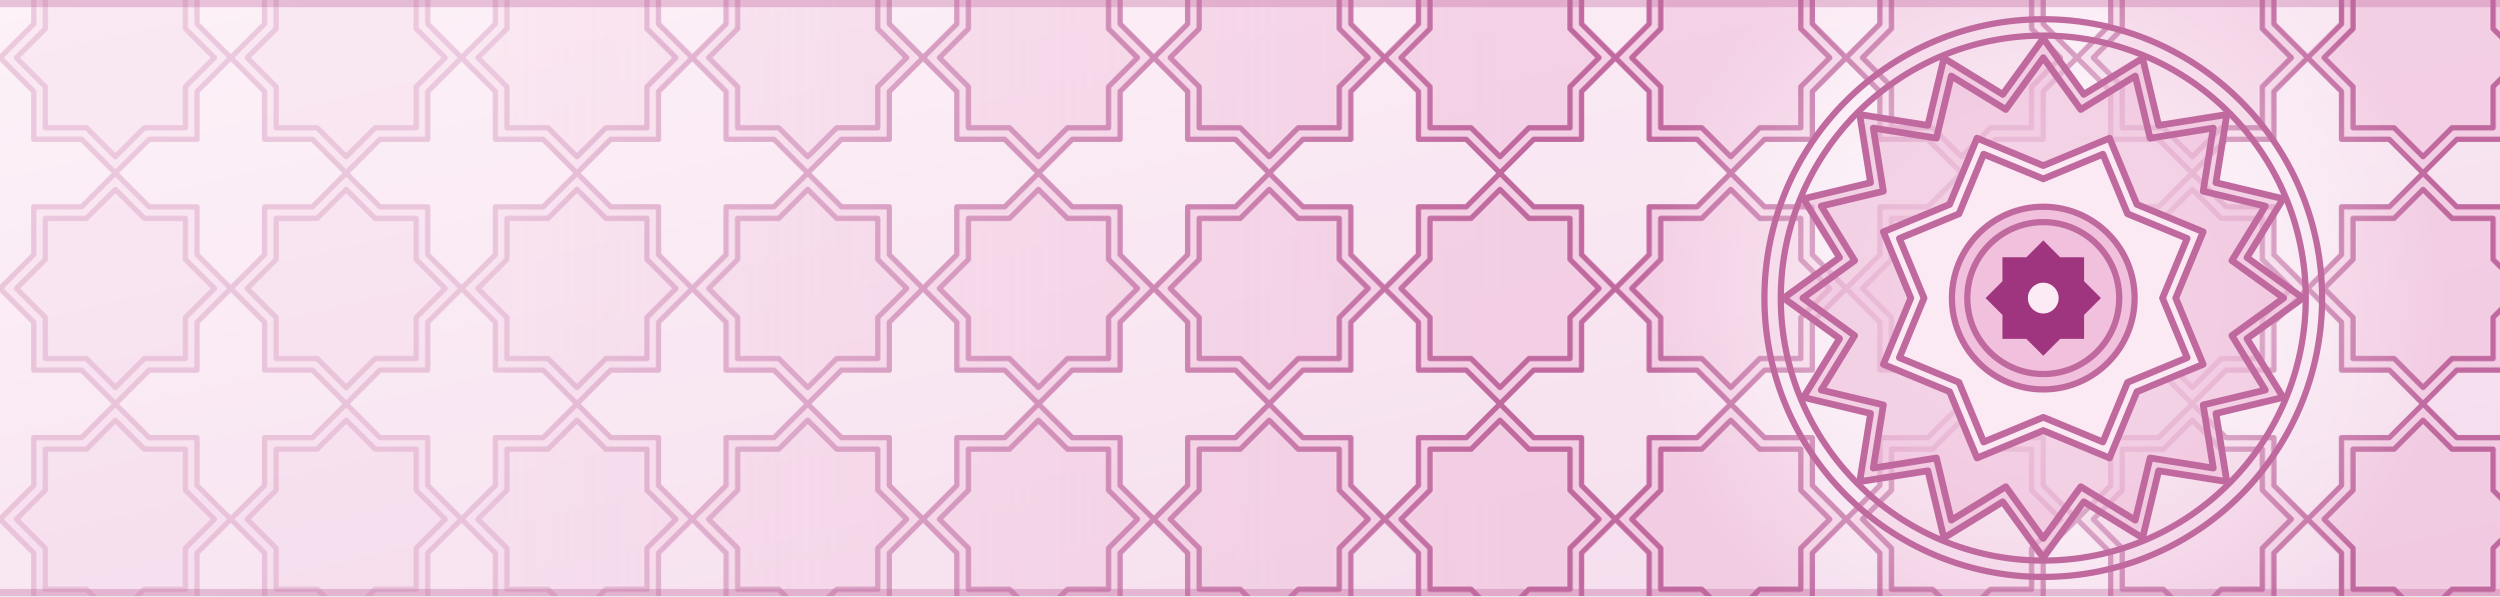
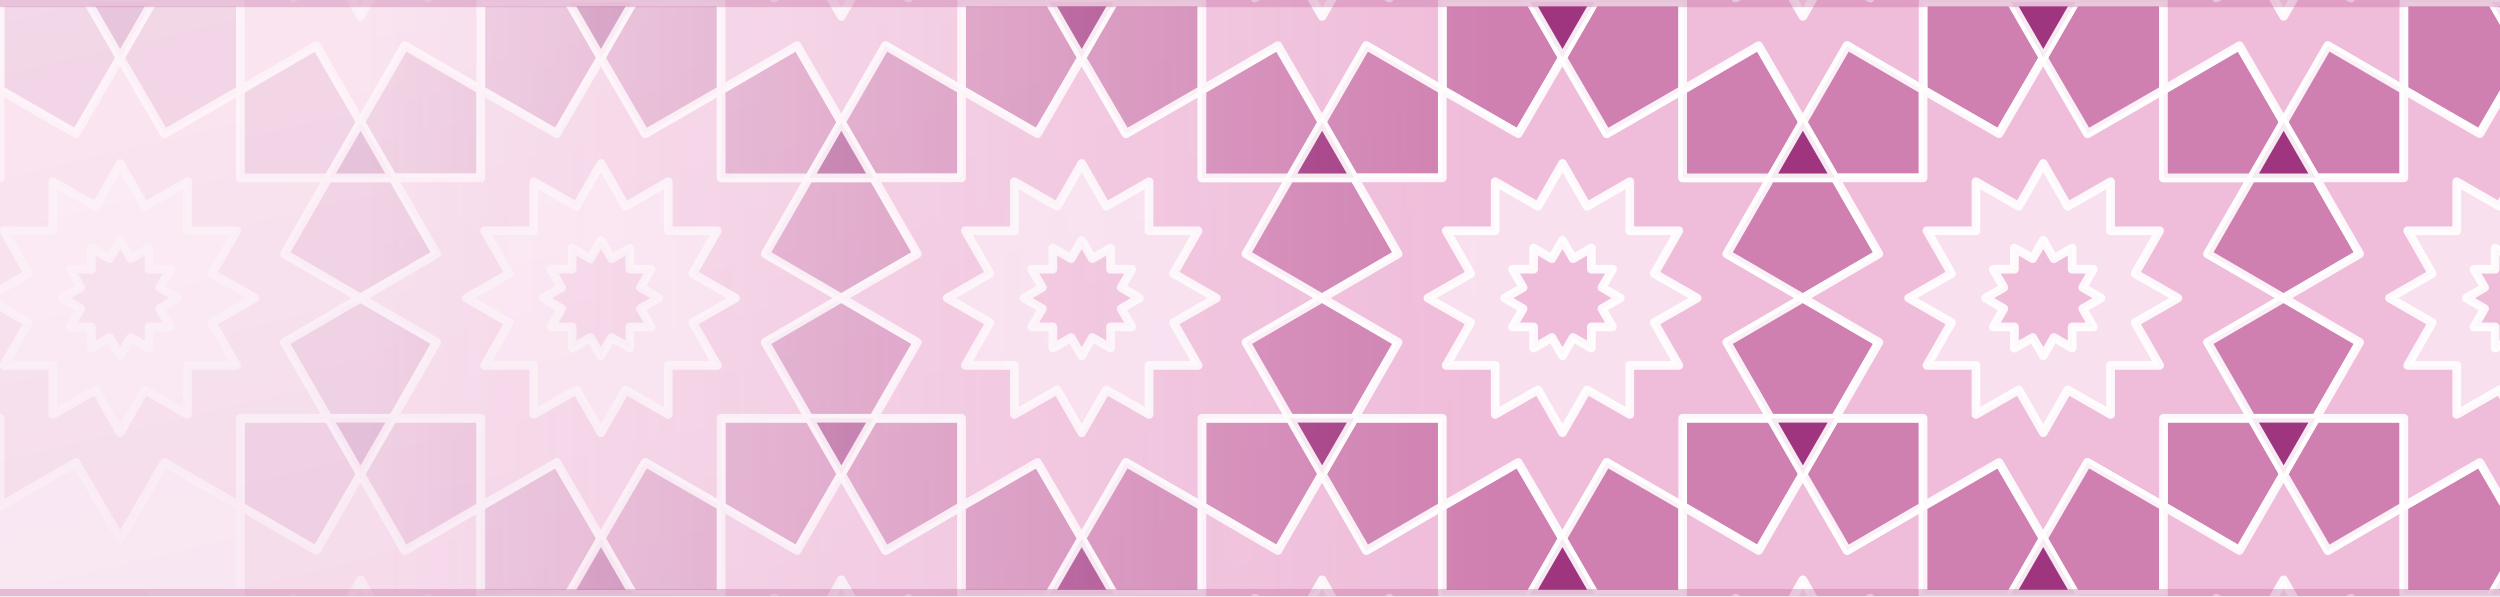
<svg xmlns="http://www.w3.org/2000/svg" viewBox="0 0 520 124" width="520" height="124" preserveAspectRatio="xMaxYMax slice">
  <defs>
    <linearGradient id="bg-social" x1="0" y1="0" x2="1" y2="1">
      <stop offset="0" stop-color="#fdf2f8" />
      <stop offset="1" stop-color="#f4dbec" />
    </linearGradient>
    <linearGradient id="fg-social" x1="0" y1="0" x2="1" y2="0">
-       <stop offset=".2" stop-color="#4a4a4a" />
+       <stop offset=".15" stop-color="#3a3a3a" />
      <stop offset=".6" stop-color="#fff" />
    </linearGradient>
    <mask id="mk-social">
      <rect width="520" height="124" fill="url(#fg-social)" />
    </mask>
-     <pattern id="pt-social" width="48" height="48" patternUnits="userSpaceOnUse" patternTransform="translate(24 12)">
-       <path d="M0.00 -24.00L7.03 -16.97L16.97 -16.97L16.97 -7.03L24.00 0.00L16.97 7.03L16.97 16.97L7.03 16.97L0.00 24.00L-7.03 16.97L-16.97 16.97L-16.97 7.03L-24.00 0.00L-16.97 -7.03L-16.97 -16.97L-7.03 -16.97Z" fill="#efbcd9" fill-opacity="0.55" stroke="none" />
-       <path d="M0.00 -24.00L7.03 -16.97L16.97 -16.97L16.97 -7.03L24.00 0.00L16.97 7.03L16.97 16.97L7.03 16.97L0.00 24.00L-7.03 16.97L-16.97 16.97L-16.97 7.03L-24.00 0.00L-16.97 -7.03L-16.97 -16.97L-7.03 -16.97Z" fill="none" stroke="#c0699f" stroke-width="1.1" stroke-linejoin="round" />
-       <path d="M0.00 -20.60L6.03 -14.57L14.57 -14.57L14.57 -6.03L20.60 0.00L14.57 6.03L14.57 14.57L6.03 14.57L0.00 20.60L-6.03 14.57L-14.57 14.57L-14.57 6.03L-20.60 0.00L-14.57 -6.03L-14.57 -14.57L-6.03 -14.57Z" fill="none" stroke="#c0699f" stroke-width="1.1" stroke-linejoin="round" />
-       <path d="M0.00 24.00L7.03 31.03L16.97 31.03L16.97 40.97L24.00 48.00L16.97 55.03L16.97 64.97L7.03 64.97L0.00 72.00L-7.03 64.97L-16.97 64.97L-16.97 55.03L-24.00 48.00L-16.97 40.97L-16.97 31.03L-7.03 31.03Z" fill="#efbcd9" fill-opacity="0.55" stroke="none" />
-       <path d="M0.00 24.00L7.03 31.03L16.97 31.03L16.97 40.97L24.00 48.00L16.97 55.03L16.97 64.97L7.03 64.97L0.00 72.00L-7.03 64.97L-16.97 64.97L-16.97 55.03L-24.00 48.00L-16.97 40.97L-16.97 31.03L-7.03 31.03Z" fill="none" stroke="#c0699f" stroke-width="1.1" stroke-linejoin="round" />
-       <path d="M0.00 27.40L6.03 33.43L14.57 33.43L14.57 41.97L20.60 48.00L14.57 54.03L14.57 62.57L6.03 62.57L0.00 68.60L-6.03 62.57L-14.57 62.57L-14.57 54.03L-20.60 48.00L-14.57 41.97L-14.57 33.43L-6.03 33.43Z" fill="none" stroke="#c0699f" stroke-width="1.1" stroke-linejoin="round" />
-       <path d="M48.00 -24.00L55.03 -16.97L64.97 -16.97L64.97 -7.03L72.00 0.00L64.97 7.03L64.97 16.97L55.03 16.97L48.00 24.00L40.97 16.97L31.03 16.97L31.03 7.03L24.00 0.00L31.03 -7.03L31.03 -16.97L40.97 -16.97Z" fill="#efbcd9" fill-opacity="0.55" stroke="none" />
-       <path d="M48.00 -24.00L55.03 -16.97L64.97 -16.97L64.97 -7.03L72.00 0.00L64.97 7.03L64.97 16.97L55.03 16.97L48.00 24.00L40.97 16.97L31.03 16.97L31.03 7.03L24.00 0.00L31.03 -7.03L31.03 -16.97L40.97 -16.97Z" fill="none" stroke="#c0699f" stroke-width="1.1" stroke-linejoin="round" />
-       <path d="M48.00 -20.60L54.03 -14.57L62.57 -14.57L62.57 -6.03L68.60 0.00L62.57 6.03L62.57 14.57L54.03 14.57L48.00 20.60L41.97 14.57L33.43 14.57L33.43 6.03L27.40 0.00L33.43 -6.03L33.43 -14.57L41.97 -14.57Z" fill="none" stroke="#c0699f" stroke-width="1.1" stroke-linejoin="round" />
-       <path d="M48.00 24.00L55.03 31.03L64.97 31.03L64.97 40.97L72.00 48.00L64.97 55.03L64.97 64.97L55.03 64.97L48.00 72.00L40.97 64.97L31.03 64.97L31.03 55.03L24.00 48.00L31.03 40.97L31.03 31.03L40.97 31.03Z" fill="#efbcd9" fill-opacity="0.55" stroke="none" />
-       <path d="M48.00 24.00L55.03 31.03L64.97 31.03L64.97 40.97L72.00 48.00L64.97 55.03L64.97 64.97L55.03 64.97L48.00 72.00L40.97 64.97L31.03 64.97L31.03 55.03L24.00 48.00L31.03 40.97L31.03 31.03L40.97 31.03Z" fill="none" stroke="#c0699f" stroke-width="1.1" stroke-linejoin="round" />
-       <path d="M48.00 27.40L54.03 33.43L62.57 33.43L62.57 41.97L68.60 48.00L62.57 54.03L62.57 62.57L54.03 62.57L48.00 68.60L41.97 62.57L33.43 62.57L33.43 54.03L27.40 48.00L33.43 41.97L33.43 33.43L41.97 33.43Z" fill="none" stroke="#c0699f" stroke-width="1.1" stroke-linejoin="round" />
-     </pattern>
-     <radialGradient id="gl-social" cx="50%" cy="50%" r="50%">
-       <stop offset="0" stop-color="#fff" stop-opacity=".9" />
-       <stop offset="1" stop-color="#fff" stop-opacity="0" />
-     </radialGradient>
  </defs>
  <rect width="520" height="124" fill="url(#bg-social)" />
-   <rect width="520" height="124" fill="url(#pt-social)" mask="url(#mk-social)" />
-   <circle cx="425" cy="62" r="84" fill="url(#gl-social)" />
-   <path d="M367 62a58 58 0 1 0 116 0a58 58 0 1 0 -116 0Z" fill="none" stroke="#c0699f" stroke-width="1.3" stroke-linejoin="round" />
-   <path d="M370.4 62a54.6 54.6 0 1 0 109.2 0a54.6 54.6 0 1 0 -109.2 0Z" fill="none" stroke="#c0699f" stroke-width="1.3" stroke-linejoin="round" />
-   <path d="M425.00 8.00L433.43 19.63L445.66 12.11L449.00 26.08L463.18 23.82L460.92 38.00L474.89 41.34L467.37 53.57L479.00 62.00L467.37 70.43L474.89 82.66L460.92 86.00L463.18 100.18L449.00 97.92L445.66 111.89L433.43 104.37L425.00 116.00L416.57 104.37L404.34 111.89L401.00 97.92L386.82 100.18L389.08 86.00L375.11 82.66L382.63 70.43L371.00 62.00L382.63 53.57L375.11 41.34L389.08 38.00L386.82 23.82L401.00 26.08L404.34 12.11L416.57 19.63Z" fill="#efbcd9" fill-opacity="0.6" stroke="none" />
-   <path d="M425.00 8.00L433.43 19.63L445.66 12.11L449.00 26.08L463.18 23.82L460.92 38.00L474.89 41.34L467.37 53.57L479.00 62.00L467.37 70.43L474.89 82.66L460.92 86.00L463.18 100.18L449.00 97.92L445.66 111.89L433.43 104.37L425.00 116.00L416.57 104.37L404.34 111.89L401.00 97.92L386.82 100.18L389.08 86.00L375.11 82.66L382.63 70.43L371.00 62.00L382.63 53.57L375.11 41.34L389.08 38.00L386.82 23.82L401.00 26.08L404.34 12.11L416.57 19.63Z" fill="none" stroke="#c0699f" stroke-width="1.4" stroke-linejoin="round" />
-   <path d="M425.00 12.00L432.80 22.77L444.13 15.81L447.22 28.74L460.36 26.64L458.26 39.78L471.19 42.87L464.23 54.20L475.00 62.00L464.23 69.80L471.19 81.13L458.26 84.22L460.36 97.36L447.22 95.26L444.13 108.19L432.80 101.23L425.00 112.00L417.20 101.23L405.87 108.19L402.78 95.26L389.64 97.36L391.74 84.22L378.81 81.13L385.77 69.80L375.00 62.00L385.77 54.20L378.81 42.87L391.74 39.78L389.64 26.64L402.78 28.74L405.87 15.81L417.20 22.77Z" fill="none" stroke="#c0699f" stroke-width="1.4" stroke-linejoin="round" />
-   <path d="M438.78 28.74L444.48 42.52L458.26 48.22L452.55 62.00L458.26 75.78L444.48 81.48L438.78 95.26L425.00 89.55L411.22 95.26L405.52 81.48L391.74 75.78L397.45 62.00L391.74 48.22L405.52 42.52L411.22 28.74L425.00 34.45Z" fill="#fcebf5" fill-opacity="0.95" stroke="none" />
-   <path d="M438.78 28.74L444.48 42.52L458.26 48.22L452.55 62.00L458.26 75.78L444.48 81.48L438.78 95.26L425.00 89.55L411.22 95.26L405.52 81.48L391.74 75.78L397.45 62.00L391.74 48.22L405.52 42.52L411.22 28.74L425.00 34.45Z" fill="none" stroke="#c0699f" stroke-width="1.4" stroke-linejoin="round" />
-   <path d="M437.40 32.07L442.53 44.47L454.93 49.60L449.80 62.00L454.93 74.40L442.53 79.53L437.40 91.93L425.00 86.80L412.60 91.93L407.47 79.53L395.07 74.40L400.20 62.00L395.07 49.60L407.47 44.47L412.60 32.07L425.00 37.20Z" fill="none" stroke="#c0699f" stroke-width="1.4" stroke-linejoin="round" />
-   <path d="M406 62a19 19 0 1 0 38 0a19 19 0 1 0 -38 0Z" fill="#efbcd9" fill-opacity="0.9" stroke="none" />
-   <path d="M406 62a19 19 0 1 0 38 0a19 19 0 1 0 -38 0Z" fill="none" stroke="#c0699f" stroke-width="1.3" stroke-linejoin="round" />
-   <path d="M409.2 62a15.8 15.8 0 1 0 31.6 0a15.8 15.8 0 1 0 -31.6 0Z" fill="none" stroke="#c0699f" stroke-width="1.3" stroke-linejoin="round" />
-   <path d="M425.00 50.00L428.51 53.51L433.49 53.51L433.49 58.49L437.00 62.00L433.49 65.51L433.49 70.49L428.51 70.49L425.00 74.00L421.49 70.49L416.51 70.49L416.51 65.51L413.00 62.00L416.51 58.49L416.51 53.51L421.49 53.51Z" fill="#a0357f" />
-   <circle cx="425" cy="62" r="3.2" fill="#fcebf5" />
+   <g mask="url(#mk-social)" stroke="#fff" stroke-opacity=".9" stroke-width="1.8" stroke-linejoin="round">
+     <path d="M18.3 0.4L0.0 0.4L0.0 18.7L15.8 27.8L25.0 12.0Z" fill="#cf7fb0" />
+     <path d="M0.0 0.4L18.3 0.4L9.2 -15.5L25.0 -24.6L9.2 -33.8L18.3 -49.6L0.0 -49.6L0.0 -67.9L-15.8 -58.8L-25.0 -74.6L-34.2 -58.8L-50.0 -67.9L-50.0 -49.6L-68.3 -49.6L-59.2 -33.8L-75.0 -24.6L-59.2 -15.5L-68.3 0.4L-50.0 0.4L-50.0 18.7L-34.2 9.5L-25.0 25.4L-15.8 9.5L0.0 18.7Z" fill="#efbcd9" />
+     <path d="M-11.0 -10.6L-0.8 -10.6L-5.9 -19.5L3.0 -24.6L-5.9 -29.7L-0.8 -38.6L-11.0 -38.6L-11.0 -48.9L-19.9 -43.7L-25.0 -52.6L-30.1 -43.7L-39.0 -48.9L-39.0 -38.6L-49.2 -38.6L-44.1 -29.7L-53.0 -24.6L-44.1 -19.5L-49.2 -10.6L-39.0 -10.6L-39.0 -0.4L-30.1 -5.5L-25.0 3.4L-19.9 -5.5L-11.0 -0.4Z" fill="#f9e0ef" />
+     <path d="M-19.0 -18.6L-14.6 -18.6L-16.8 -22.4L-13.0 -24.6L-16.8 -26.8L-14.6 -30.6L-19.0 -30.6L-19.0 -35.0L-22.8 -32.8L-25.0 -36.6L-27.2 -32.8L-31.0 -35.0L-31.0 -30.6L-35.4 -30.6L-33.2 -26.8L-37.0 -24.6L-33.2 -22.4L-35.4 -18.6L-31.0 -18.6L-31.0 -14.2L-27.2 -16.4L-25.0 -12.6L-22.8 -16.4L-19.0 -14.2Z" fill="#efbcd9" />
+     <path d="M9.2 -15.5L18.3 0.4L31.7 0.4L40.8 -15.5L25.0 -24.6Z" fill="#cf7fb0" />
+     <path d="M68.3 87.0L50.0 87.0L50.0 105.3L65.8 114.5L75.0 98.6Z" fill="#cf7fb0" />
+     <path d="M50.0 87.0L68.3 87.0L59.2 71.2L75.0 62.0L59.2 52.8L68.3 37.0L50.0 37.0L50.0 18.7L34.2 27.8L25.0 12.0L15.8 27.8L0.0 18.7L0.0 37.0L-18.3 37.0L-9.2 52.8L-25.0 62.0L-9.2 71.2L-18.3 87.0L0.0 87.0L0.0 105.3L15.8 96.2L25.0 112.0L34.2 96.2L50.0 105.3Z" fill="#efbcd9" />
+     <path d="M39.0 76.0L49.2 76.0L44.1 67.1L53.0 62.0L44.1 56.9L49.2 48.0L39.0 48.0L39.0 37.8L30.1 42.9L25.0 34.0L19.9 42.9L11.0 37.8L11.0 48.0L0.8 48.0L5.9 56.9L-3.0 62.0L5.9 67.1L0.8 76.0L11.0 76.0L11.0 86.2L19.9 81.1L25.0 90.0L30.1 81.1L39.0 86.2Z" fill="#f9e0ef" />
+     <path d="M31.0 68.0L35.4 68.0L33.2 64.2L37.0 62.0L33.2 59.8L35.4 56.0L31.0 56.0L31.0 51.6L27.2 53.8L25.0 50.0L22.8 53.8L19.0 51.6L19.0 56.0L14.6 56.0L16.8 59.8L13.0 62.0L16.8 64.2L14.6 68.0L19.0 68.0L19.0 72.4L22.8 70.2L25.0 74.0L27.2 70.2L31.0 72.4Z" fill="#efbcd9" />
+     <path d="M59.2 71.2L68.3 87.0L81.7 87.0L90.8 71.2L75.0 62.0Z" fill="#cf7fb0" />
+     <path d="M25.0 12.0L34.2 27.8L50.0 18.7L50.0 0.4L31.7 0.4Z" fill="#cf7fb0" />
+     <path d="M50.0 18.7L50.0 37.0L68.3 37.0L75.0 25.4L65.8 9.5Z" fill="#cf7fb0" />
+     <path d="M68.3 37.0L59.2 52.8L75.0 62.0L90.8 52.8L81.7 37.0Z" fill="#cf7fb0" />
+     <path d="M100.0 173.6L118.3 173.6L109.2 157.8L125.0 148.6L109.2 139.5L118.3 123.6L100.0 123.6L100.0 105.3L84.2 114.5L75.0 98.6L65.8 114.5L50.0 105.3L50.0 123.6L31.7 123.6L40.8 139.5L25.0 148.6L40.8 157.8L31.7 173.6L50.0 173.6L50.0 191.9L65.8 182.8L75.0 198.6L84.2 182.8L100.0 191.9Z" fill="#efbcd9" />
+     <path d="M89.0 162.6L99.2 162.6L94.1 153.7L103.0 148.6L94.1 143.5L99.2 134.6L89.0 134.6L89.0 124.4L80.1 129.5L75.0 120.6L69.9 129.5L61.0 124.4L61.0 134.6L50.8 134.6L55.9 143.5L47.0 148.6L55.9 153.7L50.8 162.6L61.0 162.6L61.0 172.9L69.9 167.7L75.0 176.6L80.1 167.7L89.0 172.9Z" fill="#f9e0ef" />
+     <path d="M81.0 154.6L85.4 154.6L83.2 150.8L87.0 148.6L83.2 146.4L85.4 142.6L81.0 142.6L81.0 138.2L77.2 140.4L75.0 136.6L72.8 140.4L69.0 138.2L69.0 142.6L64.6 142.6L66.8 146.4L63.0 148.6L66.8 150.8L64.6 154.6L69.0 154.6L69.0 159.0L72.8 156.8L75.0 160.6L77.2 156.8L81.0 159.0Z" fill="#efbcd9" />
+     <path d="M75.0 98.6L84.2 114.5L100.0 105.3L100.0 87.0L81.7 87.0Z" fill="#cf7fb0" />
+     <path d="M100.0 105.3L100.0 123.6L118.3 123.6L125.0 112.0L115.8 96.2Z" fill="#cf7fb0" />
+     <path d="M118.3 123.6L109.2 139.5L125.0 148.6L140.8 139.5L131.7 123.6Z" fill="#cf7fb0" />
+     <path d="M118.3 0.4L100.0 0.4L100.0 18.7L115.8 27.8L125.0 12.0Z" fill="#cf7fb0" />
+     <path d="M100.0 0.4L118.3 0.4L109.2 -15.5L125.0 -24.6L109.2 -33.8L118.3 -49.6L100.0 -49.6L100.0 -67.9L84.2 -58.8L75.0 -74.6L65.8 -58.8L50.0 -67.9L50.0 -49.6L31.7 -49.6L40.8 -33.8L25.0 -24.6L40.8 -15.5L31.7 0.4L50.0 0.4L50.0 18.7L65.8 9.5L75.0 25.4L84.2 9.5L100.0 18.7Z" fill="#efbcd9" />
+     <path d="M89.0 -10.6L99.2 -10.6L94.1 -19.5L103.0 -24.6L94.1 -29.7L99.2 -38.6L89.0 -38.6L89.0 -48.9L80.1 -43.7L75.0 -52.6L69.9 -43.7L61.0 -48.9L61.0 -38.6L50.8 -38.6L55.9 -29.7L47.0 -24.6L55.9 -19.5L50.8 -10.6L61.0 -10.6L61.0 -0.4L69.9 -5.5L75.0 3.4L80.1 -5.5L89.0 -0.4Z" fill="#f9e0ef" />
+     <path d="M81.0 -18.6L85.4 -18.6L83.2 -22.4L87.0 -24.6L83.2 -26.8L85.4 -30.6L81.0 -30.6L81.0 -35.0L77.2 -32.8L75.0 -36.6L72.8 -32.8L69.0 -35.0L69.0 -30.6L64.6 -30.6L66.8 -26.8L63.0 -24.6L66.8 -22.4L64.6 -18.6L69.0 -18.6L69.0 -14.2L72.8 -16.4L75.0 -12.6L77.2 -16.4L81.0 -14.2Z" fill="#efbcd9" />
+     <path d="M109.2 -15.5L118.3 0.4L131.7 0.4L140.8 -15.5L125.0 -24.6Z" fill="#cf7fb0" />
+     <path d="M100.0 18.7L84.2 9.5L75.0 25.4L81.7 37.0L100.0 37.0Z" fill="#cf7fb0" />
+     <path d="M168.3 87.0L150.0 87.0L150.0 105.3L165.8 114.5L175.0 98.6Z" fill="#cf7fb0" />
+     <path d="M150.0 87.0L168.3 87.0L159.2 71.2L175.0 62.0L159.2 52.8L168.3 37.0L150.0 37.0L150.0 18.7L134.2 27.8L125.0 12.0L115.8 27.8L100.0 18.7L100.0 37.0L81.7 37.0L90.8 52.8L75.0 62.0L90.8 71.2L81.7 87.0L100.0 87.0L100.0 105.3L115.8 96.2L125.0 112.0L134.2 96.2L150.0 105.3Z" fill="#efbcd9" />
+     <path d="M139.0 76.0L149.2 76.0L144.1 67.1L153.0 62.0L144.1 56.9L149.2 48.0L139.0 48.0L139.0 37.8L130.1 42.9L125.0 34.0L119.9 42.9L111.0 37.8L111.0 48.0L100.8 48.0L105.9 56.9L97.0 62.0L105.9 67.1L100.8 76.0L111.0 76.0L111.0 86.2L119.9 81.1L125.0 90.0L130.1 81.1L139.0 86.2Z" fill="#f9e0ef" />
+     <path d="M131.0 68.0L135.4 68.0L133.2 64.2L137.0 62.0L133.2 59.8L135.4 56.0L131.0 56.0L131.0 51.6L127.2 53.8L125.0 50.0L122.8 53.8L119.0 51.6L119.0 56.0L114.6 56.0L116.8 59.8L113.0 62.0L116.8 64.2L114.6 68.0L119.0 68.0L119.0 72.4L122.8 70.2L125.0 74.0L127.2 70.2L131.0 72.4Z" fill="#efbcd9" />
+     <path d="M159.2 71.2L168.3 87.0L181.7 87.0L190.8 71.2L175.0 62.0Z" fill="#cf7fb0" />
+     <path d="M150.0 105.3L134.2 96.2L125.0 112.0L131.7 123.6L150.0 123.6Z" fill="#cf7fb0" />
+     <path d="M125.0 12.0L134.2 27.8L150.0 18.7L150.0 0.4L131.7 0.4Z" fill="#cf7fb0" />
+     <path d="M150.0 18.7L150.0 37.0L168.3 37.0L175.0 25.4L165.8 9.5Z" fill="#cf7fb0" />
+     <path d="M168.3 37.0L159.2 52.8L175.0 62.0L190.8 52.8L181.7 37.0Z" fill="#cf7fb0" />
+     <path d="M200.0 173.6L218.3 173.6L209.2 157.8L225.0 148.6L209.2 139.5L218.3 123.6L200.0 123.6L200.0 105.3L184.2 114.5L175.0 98.6L165.8 114.5L150.0 105.3L150.0 123.6L131.7 123.6L140.8 139.5L125.0 148.6L140.8 157.8L131.7 173.6L150.0 173.6L150.0 191.9L165.8 182.8L175.0 198.6L184.2 182.8L200.0 191.9Z" fill="#efbcd9" />
+     <path d="M189.0 162.6L199.2 162.6L194.1 153.7L203.0 148.6L194.1 143.5L199.2 134.6L189.0 134.6L189.0 124.4L180.1 129.5L175.0 120.6L169.9 129.5L161.0 124.4L161.0 134.6L150.8 134.6L155.9 143.5L147.0 148.6L155.9 153.7L150.8 162.6L161.0 162.6L161.0 172.9L169.9 167.7L175.0 176.6L180.1 167.7L189.0 172.9Z" fill="#f9e0ef" />
+     <path d="M181.0 154.6L185.4 154.6L183.2 150.8L187.0 148.6L183.2 146.4L185.4 142.6L181.0 142.6L181.0 138.2L177.2 140.4L175.0 136.6L172.8 140.4L169.0 138.2L169.0 142.6L164.6 142.6L166.8 146.4L163.0 148.6L166.8 150.8L164.6 154.6L169.0 154.6L169.0 159.0L172.8 156.8L175.0 160.6L177.2 156.8L181.0 159.0Z" fill="#efbcd9" />
+     <path d="M175.0 98.6L184.2 114.5L200.0 105.3L200.0 87.0L181.7 87.0Z" fill="#cf7fb0" />
+     <path d="M200.0 105.3L200.0 123.6L218.3 123.6L225.0 112.0L215.8 96.2Z" fill="#cf7fb0" />
+     <path d="M218.3 123.6L209.2 139.5L225.0 148.6L240.8 139.5L231.7 123.6Z" fill="#cf7fb0" />
+     <path d="M218.3 0.4L200.0 0.4L200.0 18.7L215.8 27.8L225.0 12.0Z" fill="#cf7fb0" />
+     <path d="M200.0 0.4L218.3 0.4L209.2 -15.5L225.0 -24.6L209.2 -33.8L218.3 -49.6L200.0 -49.6L200.0 -67.9L184.2 -58.8L175.0 -74.6L165.8 -58.8L150.0 -67.9L150.0 -49.6L131.7 -49.6L140.8 -33.8L125.0 -24.6L140.8 -15.5L131.7 0.4L150.0 0.4L150.0 18.7L165.8 9.5L175.0 25.4L184.2 9.5L200.0 18.7Z" fill="#efbcd9" />
+     <path d="M189.0 -10.6L199.2 -10.6L194.1 -19.5L203.0 -24.6L194.1 -29.7L199.2 -38.6L189.0 -38.6L189.0 -48.9L180.1 -43.7L175.0 -52.6L169.9 -43.7L161.0 -48.9L161.0 -38.6L150.8 -38.6L155.9 -29.7L147.0 -24.6L155.9 -19.5L150.8 -10.6L161.0 -10.6L161.0 -0.4L169.9 -5.5L175.0 3.4L180.1 -5.5L189.0 -0.4Z" fill="#f9e0ef" />
+     <path d="M181.0 -18.6L185.4 -18.6L183.2 -22.4L187.0 -24.6L183.2 -26.8L185.4 -30.6L181.0 -30.6L181.0 -35.0L177.2 -32.8L175.0 -36.6L172.8 -32.8L169.0 -35.0L169.0 -30.6L164.6 -30.6L166.8 -26.8L163.0 -24.6L166.8 -22.4L164.6 -18.6L169.0 -18.6L169.0 -14.2L172.8 -16.4L175.0 -12.6L177.2 -16.4L181.0 -14.2Z" fill="#efbcd9" />
+     <path d="M209.2 -15.5L218.3 0.4L231.7 0.4L240.8 -15.5L225.0 -24.6Z" fill="#cf7fb0" />
+     <path d="M200.0 18.7L184.2 9.5L175.0 25.4L181.7 37.0L200.0 37.0Z" fill="#cf7fb0" />
+     <path d="M268.3 87.0L250.0 87.0L250.0 105.3L265.8 114.5L275.0 98.6Z" fill="#cf7fb0" />
+     <path d="M250.0 87.0L268.3 87.0L259.2 71.2L275.0 62.0L259.2 52.8L268.3 37.0L250.0 37.0L250.0 18.7L234.2 27.8L225.0 12.0L215.8 27.8L200.0 18.7L200.0 37.0L181.7 37.0L190.8 52.8L175.0 62.0L190.8 71.2L181.7 87.0L200.0 87.0L200.0 105.3L215.8 96.2L225.0 112.0L234.2 96.2L250.0 105.3Z" fill="#efbcd9" />
+     <path d="M239.0 76.0L249.2 76.0L244.1 67.1L253.0 62.0L244.1 56.9L249.2 48.0L239.0 48.0L239.0 37.8L230.1 42.9L225.0 34.0L219.9 42.9L211.0 37.8L211.0 48.0L200.8 48.0L205.9 56.9L197.0 62.0L205.9 67.1L200.8 76.0L211.0 76.0L211.0 86.2L219.9 81.1L225.0 90.0L230.1 81.1L239.0 86.2Z" fill="#f9e0ef" />
+     <path d="M231.0 68.0L235.4 68.0L233.2 64.2L237.0 62.0L233.2 59.8L235.4 56.0L231.0 56.0L231.0 51.6L227.2 53.8L225.0 50.0L222.8 53.8L219.0 51.6L219.0 56.0L214.6 56.0L216.8 59.8L213.0 62.0L216.8 64.2L214.6 68.0L219.0 68.0L219.0 72.4L222.8 70.2L225.0 74.0L227.2 70.2L231.0 72.4Z" fill="#efbcd9" />
+     <path d="M259.2 71.2L268.3 87.0L281.7 87.0L290.8 71.2L275.0 62.0Z" fill="#cf7fb0" />
+     <path d="M250.0 105.3L234.2 96.2L225.0 112.0L231.7 123.6L250.0 123.6Z" fill="#cf7fb0" />
+     <path d="M225.0 12.0L234.2 27.8L250.0 18.7L250.0 0.4L231.7 0.4Z" fill="#cf7fb0" />
+     <path d="M250.0 18.7L250.0 37.0L268.3 37.0L275.0 25.4L265.8 9.5Z" fill="#cf7fb0" />
+     <path d="M268.3 37.0L259.2 52.8L275.0 62.0L290.8 52.8L281.7 37.0Z" fill="#cf7fb0" />
+     <path d="M300.0 173.6L318.3 173.6L309.2 157.8L325.0 148.6L309.2 139.5L318.3 123.6L300.0 123.6L300.0 105.3L284.2 114.5L275.0 98.6L265.8 114.5L250.0 105.3L250.0 123.6L231.7 123.6L240.8 139.5L225.0 148.6L240.8 157.8L231.7 173.6L250.0 173.6L250.0 191.9L265.8 182.8L275.0 198.6L284.2 182.8L300.0 191.9Z" fill="#efbcd9" />
+     <path d="M289.0 162.6L299.2 162.6L294.1 153.7L303.0 148.6L294.1 143.5L299.2 134.6L289.0 134.6L289.0 124.4L280.1 129.5L275.0 120.6L269.9 129.5L261.0 124.4L261.0 134.6L250.8 134.6L255.9 143.5L247.0 148.6L255.9 153.7L250.8 162.6L261.0 162.6L261.0 172.9L269.9 167.7L275.0 176.6L280.1 167.7L289.0 172.9Z" fill="#f9e0ef" />
+     <path d="M281.0 154.6L285.4 154.6L283.2 150.8L287.0 148.6L283.2 146.4L285.4 142.6L281.0 142.6L281.0 138.2L277.2 140.4L275.0 136.6L272.8 140.4L269.0 138.2L269.0 142.6L264.6 142.6L266.8 146.4L263.0 148.6L266.8 150.8L264.6 154.6L269.0 154.6L269.0 159.0L272.8 156.8L275.0 160.6L277.2 156.8L281.0 159.0Z" fill="#efbcd9" />
+     <path d="M275.0 98.6L284.2 114.5L300.0 105.3L300.0 87.0L281.7 87.0Z" fill="#cf7fb0" />
+     <path d="M300.0 105.3L300.0 123.6L318.3 123.6L325.0 112.0L315.8 96.2Z" fill="#cf7fb0" />
+     <path d="M318.3 123.6L309.2 139.5L325.0 148.6L340.8 139.5L331.7 123.6Z" fill="#cf7fb0" />
+     <path d="M318.3 0.4L300.0 0.4L300.0 18.7L315.8 27.8L325.0 12.0Z" fill="#cf7fb0" />
+     <path d="M300.0 0.4L318.3 0.4L309.2 -15.5L325.0 -24.6L309.2 -33.8L318.3 -49.6L300.0 -49.6L300.0 -67.9L284.2 -58.8L275.0 -74.6L265.8 -58.8L250.0 -67.9L250.0 -49.6L231.7 -49.6L240.8 -33.8L225.0 -24.6L240.8 -15.5L231.7 0.4L250.0 0.4L250.0 18.7L265.8 9.5L275.0 25.4L284.2 9.5L300.0 18.7Z" fill="#efbcd9" />
+     <path d="M289.0 -10.6L299.2 -10.6L294.1 -19.5L303.0 -24.6L294.1 -29.7L299.2 -38.6L289.0 -38.6L289.0 -48.9L280.1 -43.7L275.0 -52.6L269.9 -43.7L261.0 -48.9L261.0 -38.6L250.8 -38.6L255.9 -29.7L247.0 -24.6L255.9 -19.5L250.8 -10.6L261.0 -10.6L261.0 -0.4L269.9 -5.5L275.0 3.4L280.1 -5.5L289.0 -0.4Z" fill="#f9e0ef" />
+     <path d="M281.0 -18.6L285.4 -18.6L283.2 -22.4L287.0 -24.6L283.2 -26.8L285.4 -30.6L281.0 -30.6L281.0 -35.0L277.2 -32.8L275.0 -36.6L272.8 -32.8L269.0 -35.0L269.0 -30.6L264.6 -30.6L266.8 -26.8L263.0 -24.6L266.8 -22.4L264.6 -18.6L269.0 -18.6L269.0 -14.2L272.8 -16.4L275.0 -12.6L277.2 -16.4L281.0 -14.2Z" fill="#efbcd9" />
+     <path d="M309.2 -15.5L318.3 0.4L331.7 0.4L340.8 -15.5L325.0 -24.6Z" fill="#cf7fb0" />
+     <path d="M300.0 18.7L284.2 9.5L275.0 25.4L281.7 37.0L300.0 37.0Z" fill="#cf7fb0" />
+     <path d="M368.3 87.0L350.0 87.0L350.0 105.3L365.8 114.5L375.0 98.6Z" fill="#cf7fb0" />
+     <path d="M350.0 87.0L368.3 87.0L359.2 71.2L375.0 62.0L359.2 52.8L368.3 37.0L350.0 37.0L350.0 18.7L334.2 27.8L325.0 12.0L315.8 27.8L300.0 18.7L300.0 37.0L281.7 37.0L290.8 52.8L275.0 62.0L290.8 71.2L281.7 87.0L300.0 87.0L300.0 105.3L315.8 96.2L325.0 112.0L334.2 96.2L350.0 105.3Z" fill="#efbcd9" />
+     <path d="M339.0 76.0L349.2 76.0L344.1 67.1L353.0 62.0L344.1 56.9L349.2 48.0L339.0 48.0L339.0 37.8L330.1 42.9L325.0 34.0L319.9 42.9L311.0 37.8L311.0 48.0L300.8 48.0L305.9 56.9L297.0 62.0L305.9 67.1L300.8 76.0L311.0 76.0L311.0 86.2L319.9 81.1L325.0 90.0L330.1 81.1L339.0 86.2Z" fill="#f9e0ef" />
+     <path d="M331.0 68.0L335.4 68.0L333.2 64.2L337.0 62.0L333.2 59.8L335.4 56.0L331.0 56.0L331.0 51.6L327.2 53.8L325.0 50.0L322.8 53.8L319.0 51.6L319.0 56.0L314.6 56.0L316.8 59.8L313.0 62.0L316.8 64.2L314.6 68.0L319.0 68.0L319.0 72.4L322.8 70.2L325.0 74.0L327.2 70.2L331.0 72.4Z" fill="#efbcd9" />
+     <path d="M359.2 71.2L368.3 87.0L381.7 87.0L390.8 71.2L375.0 62.0Z" fill="#cf7fb0" />
+     <path d="M350.0 105.3L334.2 96.2L325.0 112.0L331.7 123.6L350.0 123.6Z" fill="#cf7fb0" />
+     <path d="M325.0 12.0L334.2 27.8L350.0 18.7L350.0 0.4L331.7 0.4Z" fill="#cf7fb0" />
+     <path d="M350.0 18.7L350.0 37.0L368.3 37.0L375.0 25.4L365.8 9.5Z" fill="#cf7fb0" />
+     <path d="M368.3 37.0L359.2 52.8L375.0 62.0L390.8 52.8L381.7 37.0Z" fill="#cf7fb0" />
+     <path d="M400.0 173.6L418.3 173.6L409.2 157.8L425.0 148.6L409.2 139.5L418.3 123.6L400.0 123.6L400.0 105.3L384.2 114.5L375.0 98.6L365.8 114.5L350.0 105.3L350.0 123.6L331.7 123.6L340.8 139.5L325.0 148.6L340.8 157.8L331.7 173.6L350.0 173.6L350.0 191.9L365.8 182.8L375.0 198.6L384.2 182.8L400.0 191.9Z" fill="#efbcd9" />
+     <path d="M389.0 162.6L399.2 162.6L394.1 153.7L403.0 148.6L394.1 143.5L399.2 134.6L389.0 134.6L389.0 124.4L380.1 129.5L375.0 120.6L369.9 129.5L361.0 124.4L361.0 134.6L350.8 134.6L355.9 143.5L347.0 148.6L355.9 153.7L350.8 162.6L361.0 162.6L361.0 172.9L369.9 167.7L375.0 176.6L380.1 167.7L389.0 172.9Z" fill="#f9e0ef" />
+     <path d="M381.0 154.6L385.4 154.6L383.2 150.8L387.0 148.6L383.2 146.4L385.4 142.6L381.0 142.6L381.0 138.2L377.2 140.4L375.0 136.6L372.8 140.4L369.0 138.2L369.0 142.6L364.6 142.6L366.8 146.4L363.0 148.6L366.8 150.8L364.6 154.6L369.0 154.6L369.0 159.0L372.8 156.8L375.0 160.6L377.2 156.8L381.0 159.0Z" fill="#efbcd9" />
+     <path d="M375.0 98.6L384.2 114.5L400.0 105.3L400.0 87.0L381.7 87.0Z" fill="#cf7fb0" />
+     <path d="M400.0 105.3L400.0 123.6L418.3 123.6L425.0 112.0L415.8 96.2Z" fill="#cf7fb0" />
+     <path d="M418.3 123.6L409.2 139.5L425.0 148.6L440.8 139.5L431.7 123.6Z" fill="#cf7fb0" />
+     <path d="M418.3 0.4L400.0 0.4L400.0 18.7L415.8 27.8L425.0 12.0Z" fill="#cf7fb0" />
+     <path d="M400.0 0.4L418.3 0.4L409.2 -15.5L425.0 -24.6L409.2 -33.8L418.3 -49.6L400.0 -49.6L400.0 -67.9L384.2 -58.8L375.0 -74.6L365.8 -58.8L350.0 -67.9L350.0 -49.6L331.7 -49.6L340.8 -33.8L325.0 -24.6L340.8 -15.5L331.7 0.4L350.0 0.4L350.0 18.7L365.8 9.5L375.0 25.4L384.2 9.5L400.0 18.7Z" fill="#efbcd9" />
+     <path d="M389.0 -10.6L399.2 -10.6L394.1 -19.5L403.0 -24.6L394.1 -29.7L399.2 -38.6L389.0 -38.6L389.0 -48.9L380.1 -43.7L375.0 -52.6L369.9 -43.7L361.0 -48.9L361.0 -38.6L350.8 -38.6L355.9 -29.7L347.0 -24.6L355.9 -19.5L350.8 -10.6L361.0 -10.6L361.0 -0.4L369.9 -5.5L375.0 3.4L380.1 -5.5L389.0 -0.4Z" fill="#f9e0ef" />
+     <path d="M381.0 -18.6L385.4 -18.6L383.2 -22.4L387.0 -24.6L383.2 -26.8L385.4 -30.6L381.0 -30.6L381.0 -35.0L377.2 -32.8L375.0 -36.6L372.8 -32.8L369.0 -35.0L369.0 -30.6L364.6 -30.6L366.8 -26.8L363.0 -24.6L366.8 -22.4L364.6 -18.6L369.0 -18.6L369.0 -14.2L372.8 -16.4L375.0 -12.6L377.2 -16.4L381.0 -14.2Z" fill="#efbcd9" />
+     <path d="M409.2 -15.5L418.3 0.4L431.7 0.4L440.8 -15.5L425.0 -24.6Z" fill="#cf7fb0" />
+     <path d="M400.0 18.7L384.2 9.5L375.0 25.4L381.7 37.0L400.0 37.0Z" fill="#cf7fb0" />
+     <path d="M468.3 87.0L450.0 87.0L450.0 105.3L465.8 114.5L475.0 98.6Z" fill="#cf7fb0" />
+     <path d="M450.0 87.0L468.3 87.0L459.2 71.2L475.0 62.0L459.2 52.8L468.3 37.0L450.0 37.0L450.0 18.7L434.2 27.8L425.0 12.0L415.8 27.8L400.0 18.7L400.0 37.0L381.7 37.0L390.8 52.8L375.0 62.0L390.8 71.2L381.7 87.0L400.0 87.0L400.0 105.3L415.8 96.2L425.0 112.0L434.2 96.2L450.0 105.3Z" fill="#efbcd9" />
+     <path d="M439.0 76.0L449.2 76.0L444.1 67.1L453.0 62.0L444.1 56.9L449.2 48.0L439.0 48.0L439.0 37.8L430.1 42.9L425.0 34.0L419.9 42.9L411.0 37.8L411.0 48.0L400.8 48.0L405.9 56.9L397.0 62.0L405.9 67.1L400.8 76.0L411.0 76.0L411.0 86.2L419.9 81.1L425.0 90.0L430.1 81.1L439.0 86.2Z" fill="#f9e0ef" />
+     <path d="M431.0 68.0L435.4 68.0L433.2 64.2L437.0 62.0L433.2 59.8L435.4 56.0L431.0 56.0L431.0 51.6L427.2 53.8L425.0 50.0L422.8 53.8L419.0 51.6L419.0 56.0L414.6 56.0L416.8 59.8L413.0 62.0L416.8 64.2L414.6 68.0L419.0 68.0L419.0 72.4L422.8 70.2L425.0 74.0L427.2 70.2L431.0 72.4Z" fill="#efbcd9" />
+     <path d="M459.2 71.2L468.3 87.0L481.7 87.0L490.8 71.2L475.0 62.0Z" fill="#cf7fb0" />
+     <path d="M450.0 105.3L434.2 96.2L425.0 112.0L431.7 123.6L450.0 123.6Z" fill="#cf7fb0" />
+     <path d="M425.0 12.0L434.2 27.8L450.0 18.7L450.0 0.4L431.7 0.4Z" fill="#cf7fb0" />
+     <path d="M450.0 18.7L450.0 37.0L468.3 37.0L475.0 25.4L465.8 9.5Z" fill="#cf7fb0" />
+     <path d="M468.3 37.0L459.2 52.8L475.0 62.0L490.8 52.8L481.7 37.0Z" fill="#cf7fb0" />
+     <path d="M500.0 173.6L518.3 173.6L509.2 157.8L525.0 148.6L509.2 139.5L518.3 123.6L500.0 123.6L500.0 105.3L484.2 114.5L475.0 98.6L465.8 114.5L450.0 105.3L450.0 123.6L431.7 123.6L440.8 139.5L425.0 148.6L440.8 157.8L431.7 173.6L450.0 173.6L450.0 191.9L465.8 182.8L475.0 198.6L484.2 182.8L500.0 191.9Z" fill="#efbcd9" />
+     <path d="M489.0 162.6L499.2 162.6L494.1 153.7L503.0 148.6L494.1 143.5L499.2 134.6L489.0 134.6L489.0 124.4L480.1 129.5L475.0 120.6L469.9 129.5L461.0 124.4L461.0 134.6L450.8 134.6L455.9 143.5L447.0 148.6L455.9 153.7L450.8 162.6L461.0 162.6L461.0 172.9L469.9 167.7L475.0 176.6L480.1 167.7L489.0 172.9Z" fill="#f9e0ef" />
+     <path d="M481.0 154.6L485.4 154.6L483.2 150.8L487.0 148.6L483.2 146.4L485.4 142.6L481.0 142.6L481.0 138.2L477.2 140.4L475.0 136.6L472.8 140.4L469.0 138.2L469.0 142.6L464.6 142.6L466.8 146.4L463.0 148.6L466.8 150.8L464.6 154.6L469.0 154.6L469.0 159.0L472.8 156.8L475.0 160.6L477.2 156.8L481.0 159.0Z" fill="#efbcd9" />
+     <path d="M475.0 98.6L484.2 114.5L500.0 105.3L500.0 87.0L481.7 87.0Z" fill="#cf7fb0" />
+     <path d="M500.0 105.3L500.0 123.6L518.3 123.6L525.0 112.0L515.8 96.2Z" fill="#cf7fb0" />
+     <path d="M518.3 123.6L509.2 139.5L525.0 148.6L540.8 139.5L531.7 123.6Z" fill="#cf7fb0" />
+     <path d="M518.3 0.4L500.0 0.4L500.0 18.7L515.8 27.8L525.0 12.0Z" fill="#cf7fb0" />
+     <path d="M500.0 0.4L518.3 0.4L509.2 -15.5L525.0 -24.6L509.2 -33.8L518.3 -49.6L500.0 -49.6L500.0 -67.9L484.2 -58.8L475.0 -74.6L465.8 -58.8L450.0 -67.9L450.0 -49.6L431.7 -49.6L440.8 -33.8L425.0 -24.6L440.8 -15.5L431.7 0.4L450.0 0.4L450.0 18.7L465.8 9.5L475.0 25.4L484.2 9.5L500.0 18.7Z" fill="#efbcd9" />
+     <path d="M489.0 -10.6L499.2 -10.6L494.1 -19.5L503.0 -24.6L494.1 -29.7L499.2 -38.6L489.0 -38.6L489.0 -48.9L480.1 -43.7L475.0 -52.6L469.9 -43.7L461.0 -48.9L461.0 -38.6L450.8 -38.6L455.9 -29.7L447.0 -24.6L455.9 -19.5L450.8 -10.6L461.0 -10.6L461.0 -0.4L469.9 -5.5L475.0 3.4L480.1 -5.5L489.0 -0.4Z" fill="#f9e0ef" />
+     <path d="M481.0 -18.6L485.4 -18.6L483.2 -22.4L487.0 -24.6L483.2 -26.8L485.4 -30.6L481.0 -30.6L481.0 -35.0L477.2 -32.8L475.0 -36.6L472.8 -32.8L469.0 -35.0L469.0 -30.6L464.6 -30.6L466.8 -26.8L463.0 -24.6L466.8 -22.4L464.6 -18.6L469.0 -18.6L469.0 -14.2L472.8 -16.4L475.0 -12.6L477.2 -16.4L481.0 -14.2Z" fill="#efbcd9" />
+     <path d="M509.2 -15.5L518.3 0.4L531.7 0.4L540.8 -15.5L525.0 -24.6Z" fill="#cf7fb0" />
+     <path d="M500.0 18.7L484.2 9.5L475.0 25.4L481.7 37.0L500.0 37.0Z" fill="#cf7fb0" />
+     <path d="M550.0 87.0L568.3 87.0L559.2 71.2L575.0 62.0L559.2 52.8L568.3 37.0L550.0 37.0L550.0 18.7L534.2 27.8L525.0 12.0L515.8 27.8L500.0 18.7L500.0 37.0L481.7 37.0L490.8 52.8L475.0 62.0L490.8 71.2L481.7 87.0L500.0 87.0L500.0 105.3L515.8 96.2L525.0 112.0L534.2 96.2L550.0 105.3Z" fill="#efbcd9" />
+     <path d="M539.0 76.0L549.2 76.0L544.1 67.1L553.0 62.0L544.1 56.9L549.2 48.0L539.0 48.0L539.0 37.8L530.1 42.9L525.0 34.0L519.9 42.9L511.0 37.8L511.0 48.0L500.8 48.0L505.9 56.9L497.0 62.0L505.9 67.1L500.8 76.0L511.0 76.0L511.0 86.2L519.9 81.1L525.0 90.0L530.1 81.1L539.0 86.2Z" fill="#f9e0ef" />
+     <path d="M531.0 68.0L535.4 68.0L533.2 64.2L537.0 62.0L533.2 59.8L535.4 56.0L531.0 56.0L531.0 51.6L527.2 53.8L525.0 50.0L522.8 53.8L519.0 51.6L519.0 56.0L514.6 56.0L516.8 59.8L513.0 62.0L516.8 64.2L514.6 68.0L519.0 68.0L519.0 72.4L522.8 70.2L525.0 74.0L527.2 70.2L531.0 72.4Z" fill="#efbcd9" />
+     <path d="M550.0 105.3L534.2 96.2L525.0 112.0L531.7 123.6L550.0 123.6Z" fill="#cf7fb0" />
+     <path d="M525.0 12.0L534.2 27.8L550.0 18.7L550.0 0.4L531.7 0.4Z" fill="#cf7fb0" />
+     <path d="M600.0 173.6L618.3 173.6L609.2 157.8L625.0 148.6L609.2 139.5L618.3 123.6L600.0 123.6L600.0 105.3L584.2 114.5L575.0 98.6L565.8 114.5L550.0 105.3L550.0 123.6L531.7 123.6L540.8 139.5L525.0 148.6L540.8 157.8L531.7 173.6L550.0 173.6L550.0 191.9L565.8 182.8L575.0 198.6L584.2 182.8L600.0 191.9Z" fill="#efbcd9" />
+     <path d="M589.0 162.6L599.2 162.6L594.1 153.7L603.0 148.6L594.1 143.5L599.2 134.6L589.0 134.6L589.0 124.4L580.1 129.5L575.0 120.6L569.9 129.5L561.0 124.4L561.0 134.6L550.8 134.6L555.9 143.5L547.0 148.6L555.9 153.7L550.8 162.6L561.0 162.6L561.0 172.9L569.9 167.7L575.0 176.6L580.1 167.7L589.0 172.9Z" fill="#f9e0ef" />
+     <path d="M581.0 154.6L585.4 154.6L583.2 150.8L587.0 148.6L583.2 146.4L585.4 142.6L581.0 142.6L581.0 138.2L577.2 140.4L575.0 136.6L572.8 140.4L569.0 138.2L569.0 142.6L564.6 142.6L566.8 146.4L563.0 148.6L566.8 150.8L564.6 154.6L569.0 154.6L569.0 159.0L572.8 156.8L575.0 160.6L577.2 156.8L581.0 159.0Z" fill="#efbcd9" />
+     <path d="M600.0 0.4L618.3 0.4L609.2 -15.5L625.0 -24.6L609.2 -33.8L618.3 -49.6L600.0 -49.6L600.0 -67.9L584.2 -58.8L575.0 -74.6L565.8 -58.8L550.0 -67.9L550.0 -49.6L531.7 -49.6L540.8 -33.8L525.0 -24.6L540.8 -15.5L531.7 0.4L550.0 0.4L550.0 18.7L565.8 9.5L575.0 25.4L584.2 9.5L600.0 18.7Z" fill="#efbcd9" />
+     <path d="M589.0 -10.6L599.2 -10.6L594.1 -19.5L603.0 -24.6L594.1 -29.7L599.2 -38.6L589.0 -38.6L589.0 -48.9L580.1 -43.7L575.0 -52.6L569.9 -43.7L561.0 -48.9L561.0 -38.6L550.8 -38.6L555.9 -29.7L547.0 -24.6L555.9 -19.5L550.8 -10.6L561.0 -10.6L561.0 -0.4L569.9 -5.5L575.0 3.4L580.1 -5.5L589.0 -0.4Z" fill="#f9e0ef" />
+     <path d="M581.0 -18.6L585.4 -18.6L583.2 -22.4L587.0 -24.6L583.2 -26.8L585.4 -30.6L581.0 -30.6L581.0 -35.0L577.2 -32.8L575.0 -36.6L572.8 -32.8L569.0 -35.0L569.0 -30.6L564.6 -30.6L566.8 -26.8L563.0 -24.6L566.8 -22.4L564.6 -18.6L569.0 -18.6L569.0 -14.2L572.8 -16.4L575.0 -12.6L577.2 -16.4L581.0 -14.2Z" fill="#efbcd9" />
+     <path d="M25.0 12.0L31.7 0.4L18.3 0.4Z" fill="#a0357f" />
+     <path d="M81.7 37.0L75.0 25.4L68.3 37.0Z" fill="#a0357f" />
+     <path d="M75.0 98.6L81.7 87.0L68.3 87.0Z" fill="#a0357f" />
+     <path d="M131.7 123.6L125.0 112.0L118.3 123.6Z" fill="#a0357f" />
+     <path d="M125.0 12.0L131.7 0.4L118.3 0.4Z" fill="#a0357f" />
+     <path d="M181.7 37.0L175.0 25.4L168.3 37.0Z" fill="#a0357f" />
+     <path d="M175.0 98.6L181.7 87.0L168.3 87.0Z" fill="#a0357f" />
+     <path d="M231.7 123.6L225.0 112.0L218.3 123.6Z" fill="#a0357f" />
+     <path d="M225.0 12.0L231.7 0.4L218.3 0.4Z" fill="#a0357f" />
+     <path d="M281.7 37.0L275.0 25.4L268.3 37.0Z" fill="#a0357f" />
+     <path d="M275.0 98.6L281.7 87.0L268.3 87.0Z" fill="#a0357f" />
+     <path d="M331.7 123.6L325.0 112.0L318.3 123.6Z" fill="#a0357f" />
+     <path d="M325.0 12.0L331.7 0.4L318.3 0.4Z" fill="#a0357f" />
+     <path d="M381.7 37.0L375.0 25.4L368.3 37.0Z" fill="#a0357f" />
+     <path d="M375.0 98.6L381.7 87.0L368.3 87.0Z" fill="#a0357f" />
+     <path d="M431.7 123.6L425.0 112.0L418.3 123.6Z" fill="#a0357f" />
+     <path d="M425.0 12.0L431.7 0.4L418.3 0.4Z" fill="#a0357f" />
+     <path d="M481.7 37.0L475.0 25.4L468.3 37.0Z" fill="#a0357f" />
+     <path d="M475.0 98.6L481.7 87.0L468.3 87.0Z" fill="#a0357f" />
+     <path d="M531.7 123.6L525.0 112.0L518.3 123.6Z" fill="#a0357f" />
+     <path d="M525.0 12.0L531.7 0.4L518.3 0.4Z" fill="#a0357f" />
+   </g>
  <path d="M0 .75H520M0 123.25H520" stroke="#c0699f" stroke-opacity=".35" stroke-width="1.5" />
</svg>
